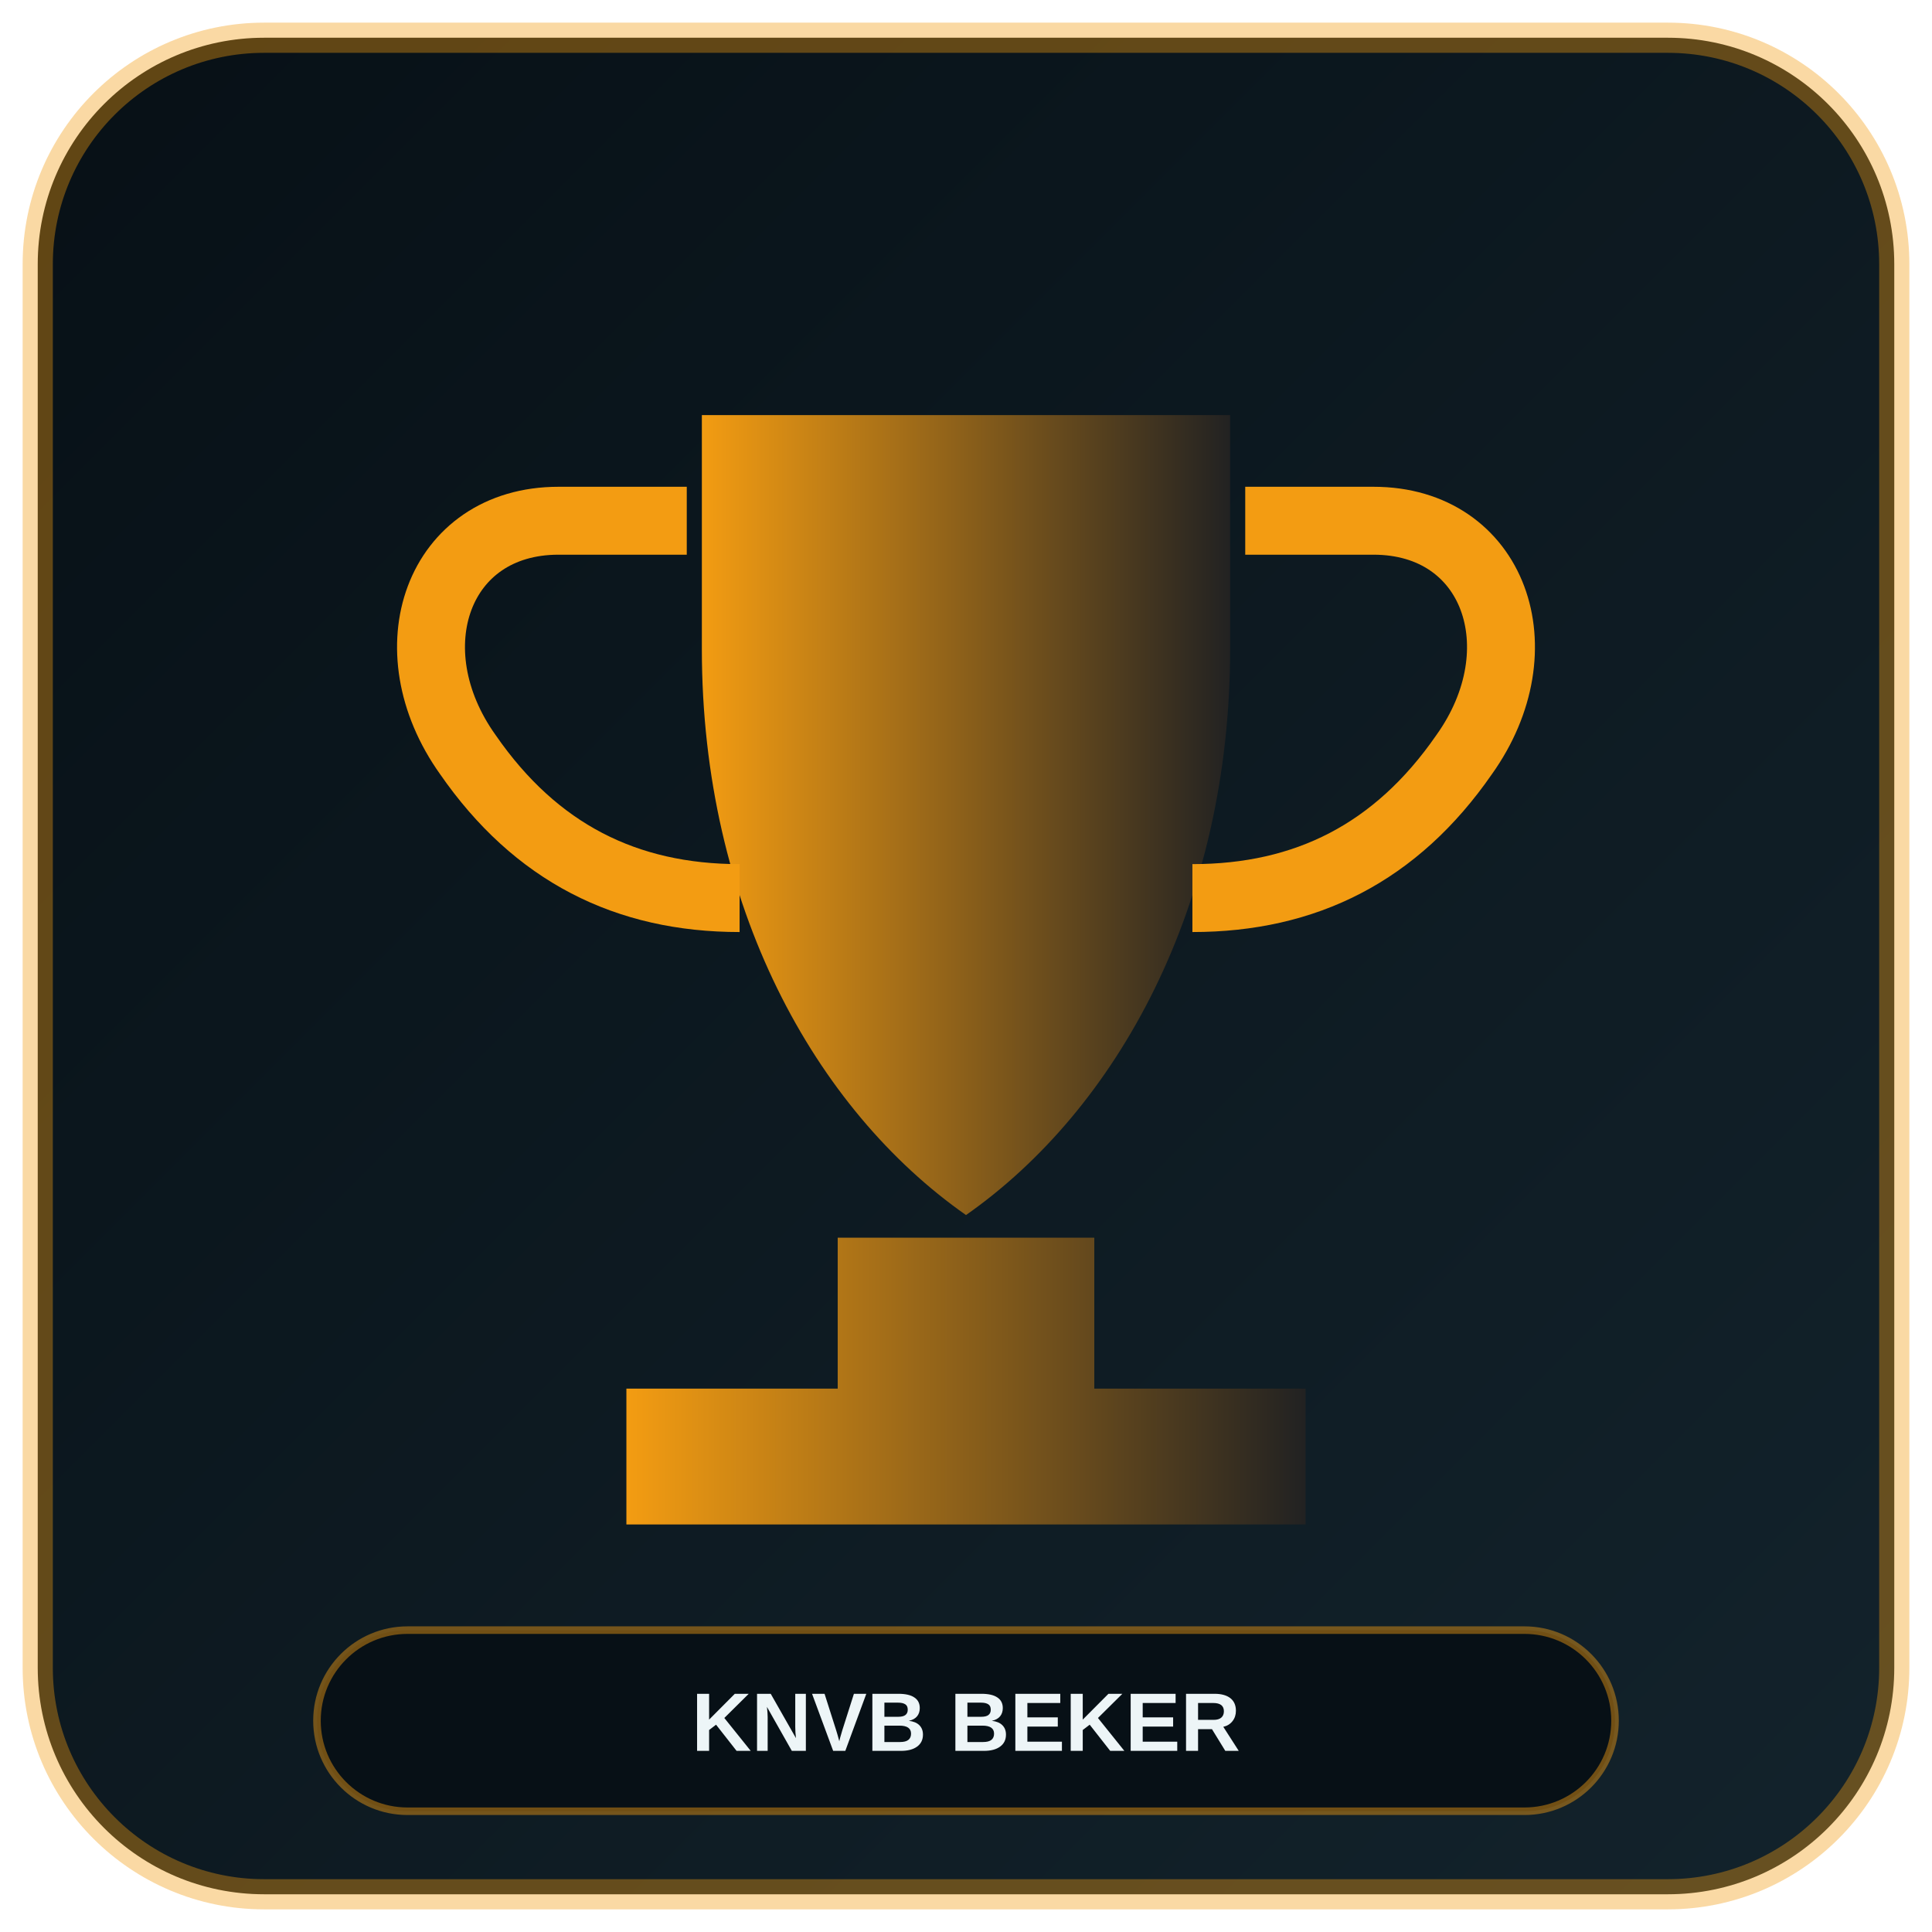
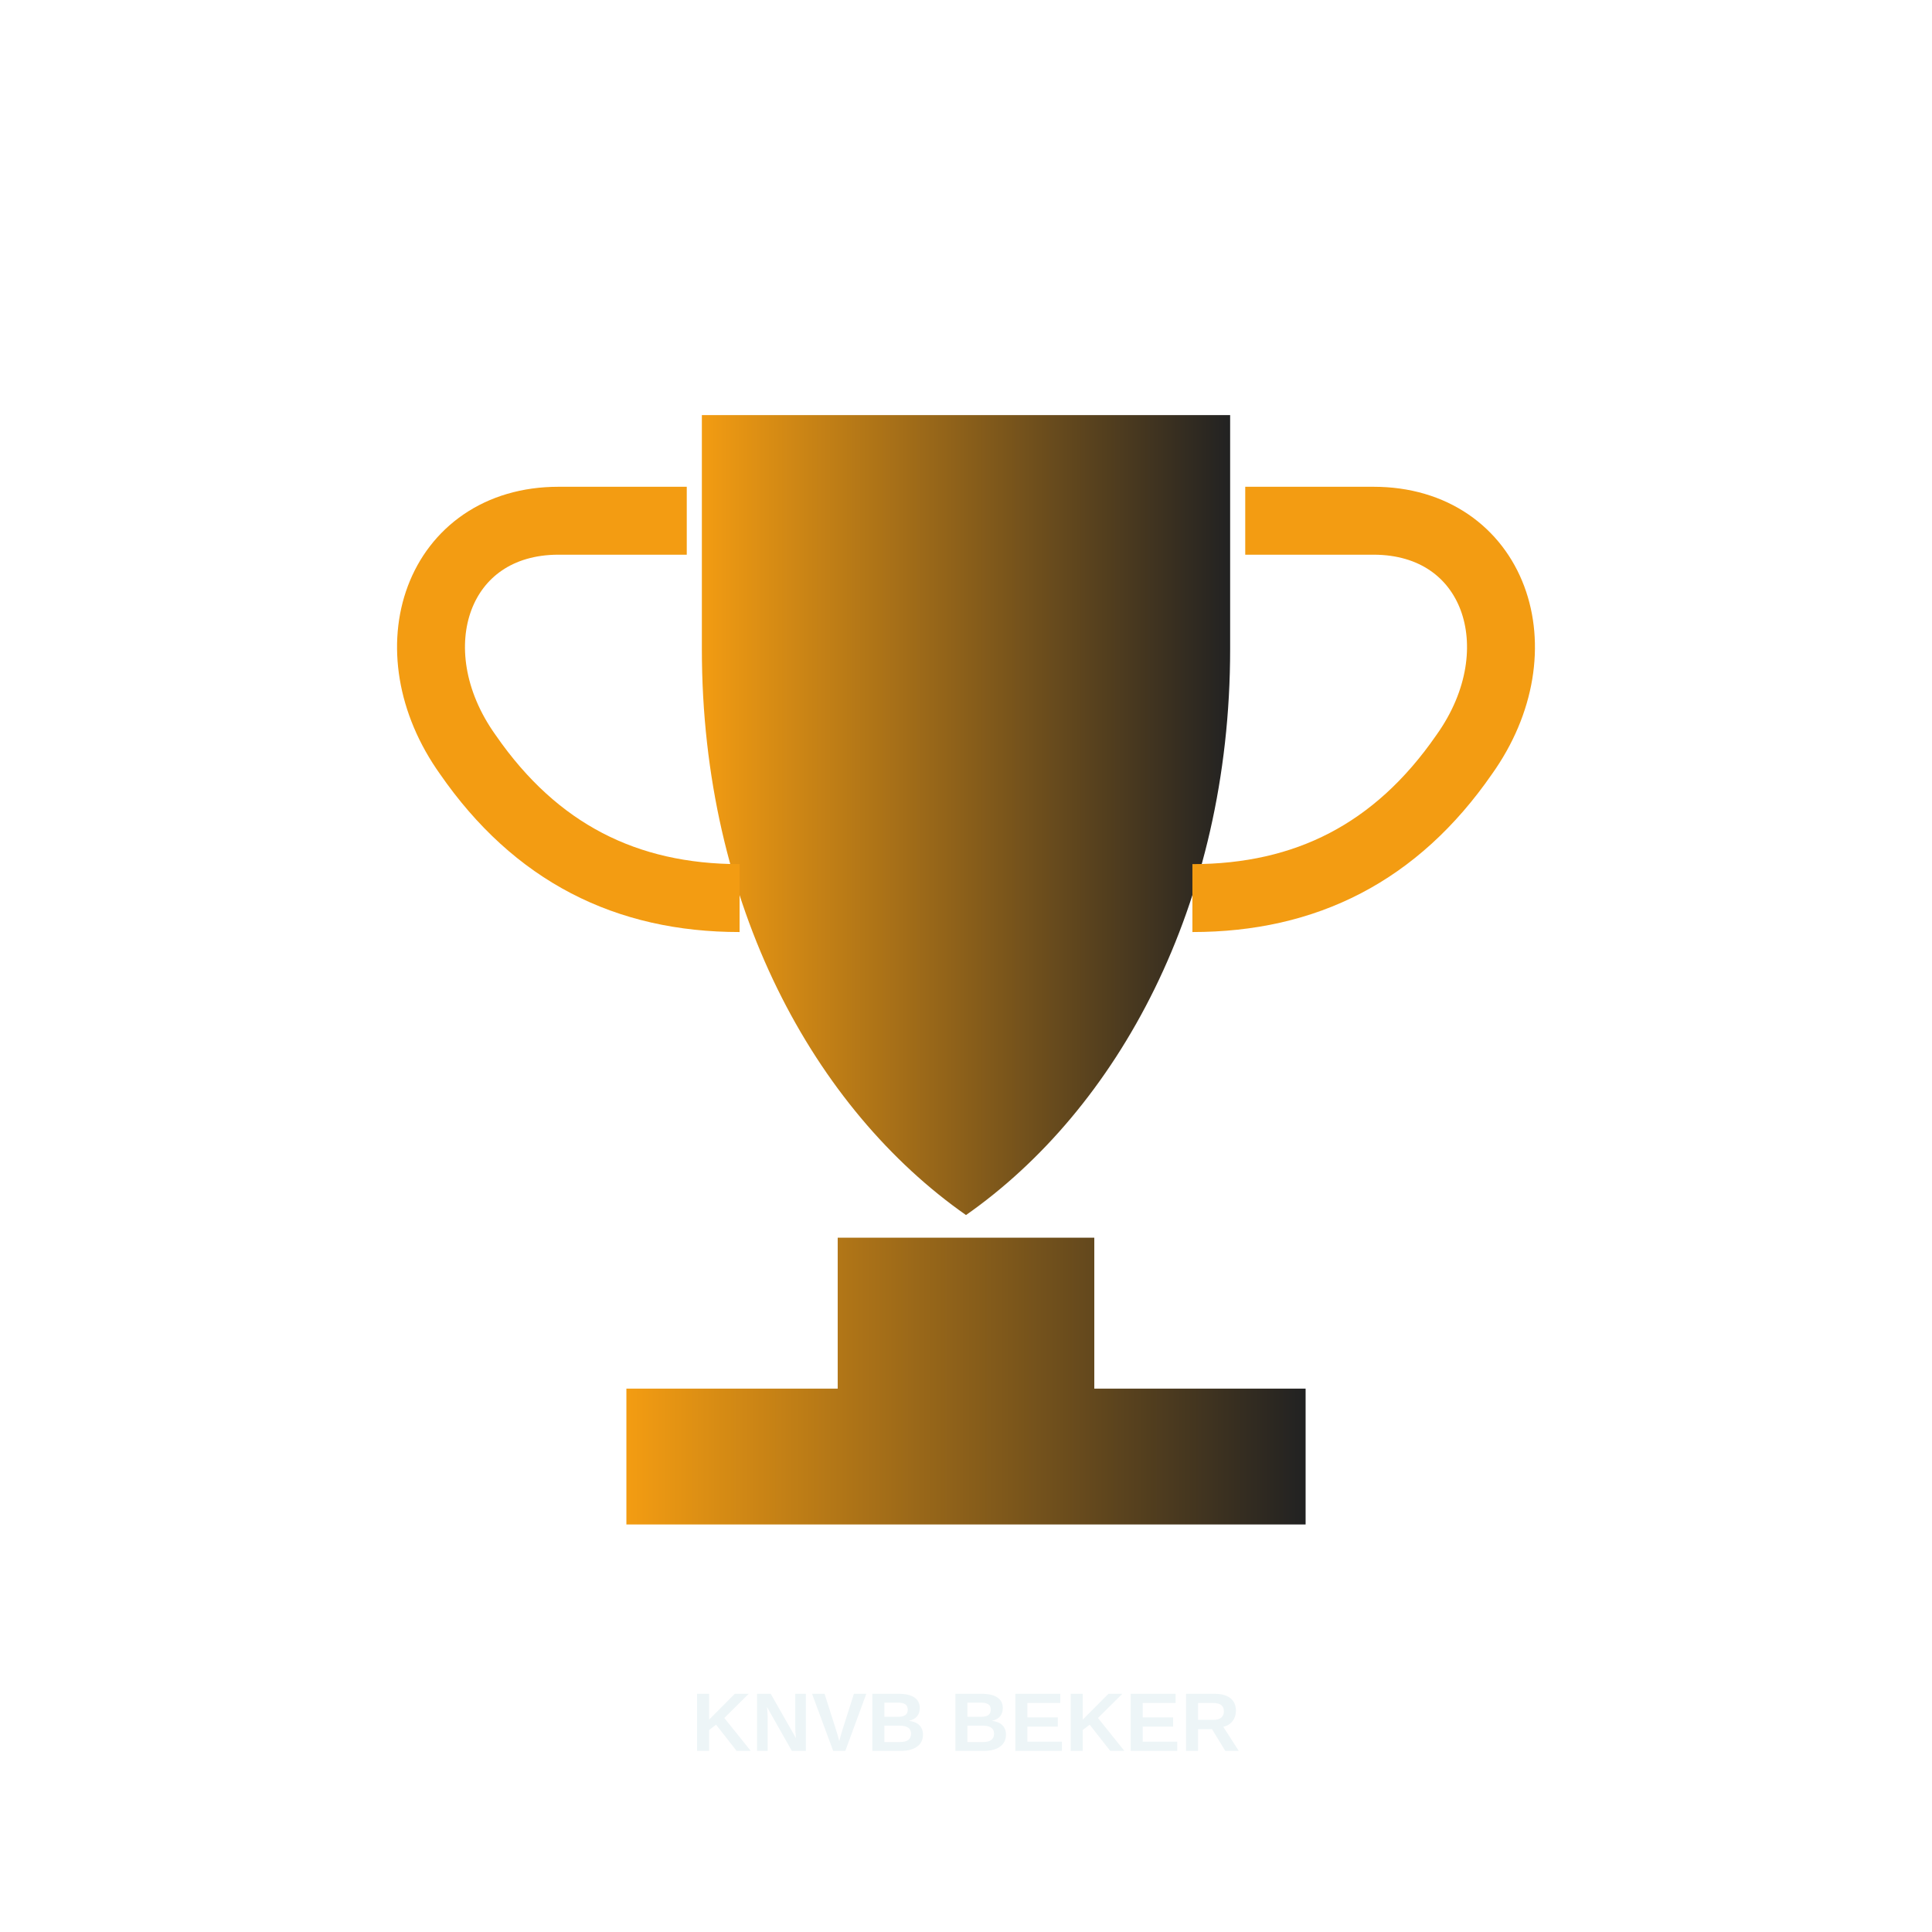
<svg xmlns="http://www.w3.org/2000/svg" viewBox="0 0 256 256">
  <defs>
    <linearGradient id="bg" x1="0" x2="1" y1="0" y2="1">
      <stop offset="0" stop-color="#071016" />
      <stop offset="1" stop-color="#13232c" />
    </linearGradient>
    <linearGradient id="m" x1="0" x2="1">
      <stop offset="0" stop-color="#f39c12" />
      <stop offset="1" stop-color="#222222" />
    </linearGradient>
  </defs>
-   <rect x="5" y="5" width="246" height="246" rx="30" fill="url(#bg)" stroke="#f39c12" stroke-opacity=".38" stroke-width="4" />
  <path d="M93 55h70v31c0 34-15 61-35 75-20-14-35-41-35-75z" fill="url(#m)" />
  <path d="M91 69H74c-16 0-22 17-12 31 9 13 21 19 36 19M165 69h17c16 0 22 17 12 31-9 13-21 19-36 19" fill="none" stroke="#f39c12" stroke-width="9" />
  <path d="M111 164h34v20h28v18H83v-18h28z" fill="url(#m)" />
-   <rect x="42" y="216" width="172" height="24" rx="12" fill="#071016" stroke="#f39c12" stroke-opacity=".45" />
  <text x="128" y="232" text-anchor="middle" fill="#edf5f7" font-size="11" font-family="Arial,Helvetica,sans-serif" font-weight="700">KNVB BEKER</text>
</svg>
